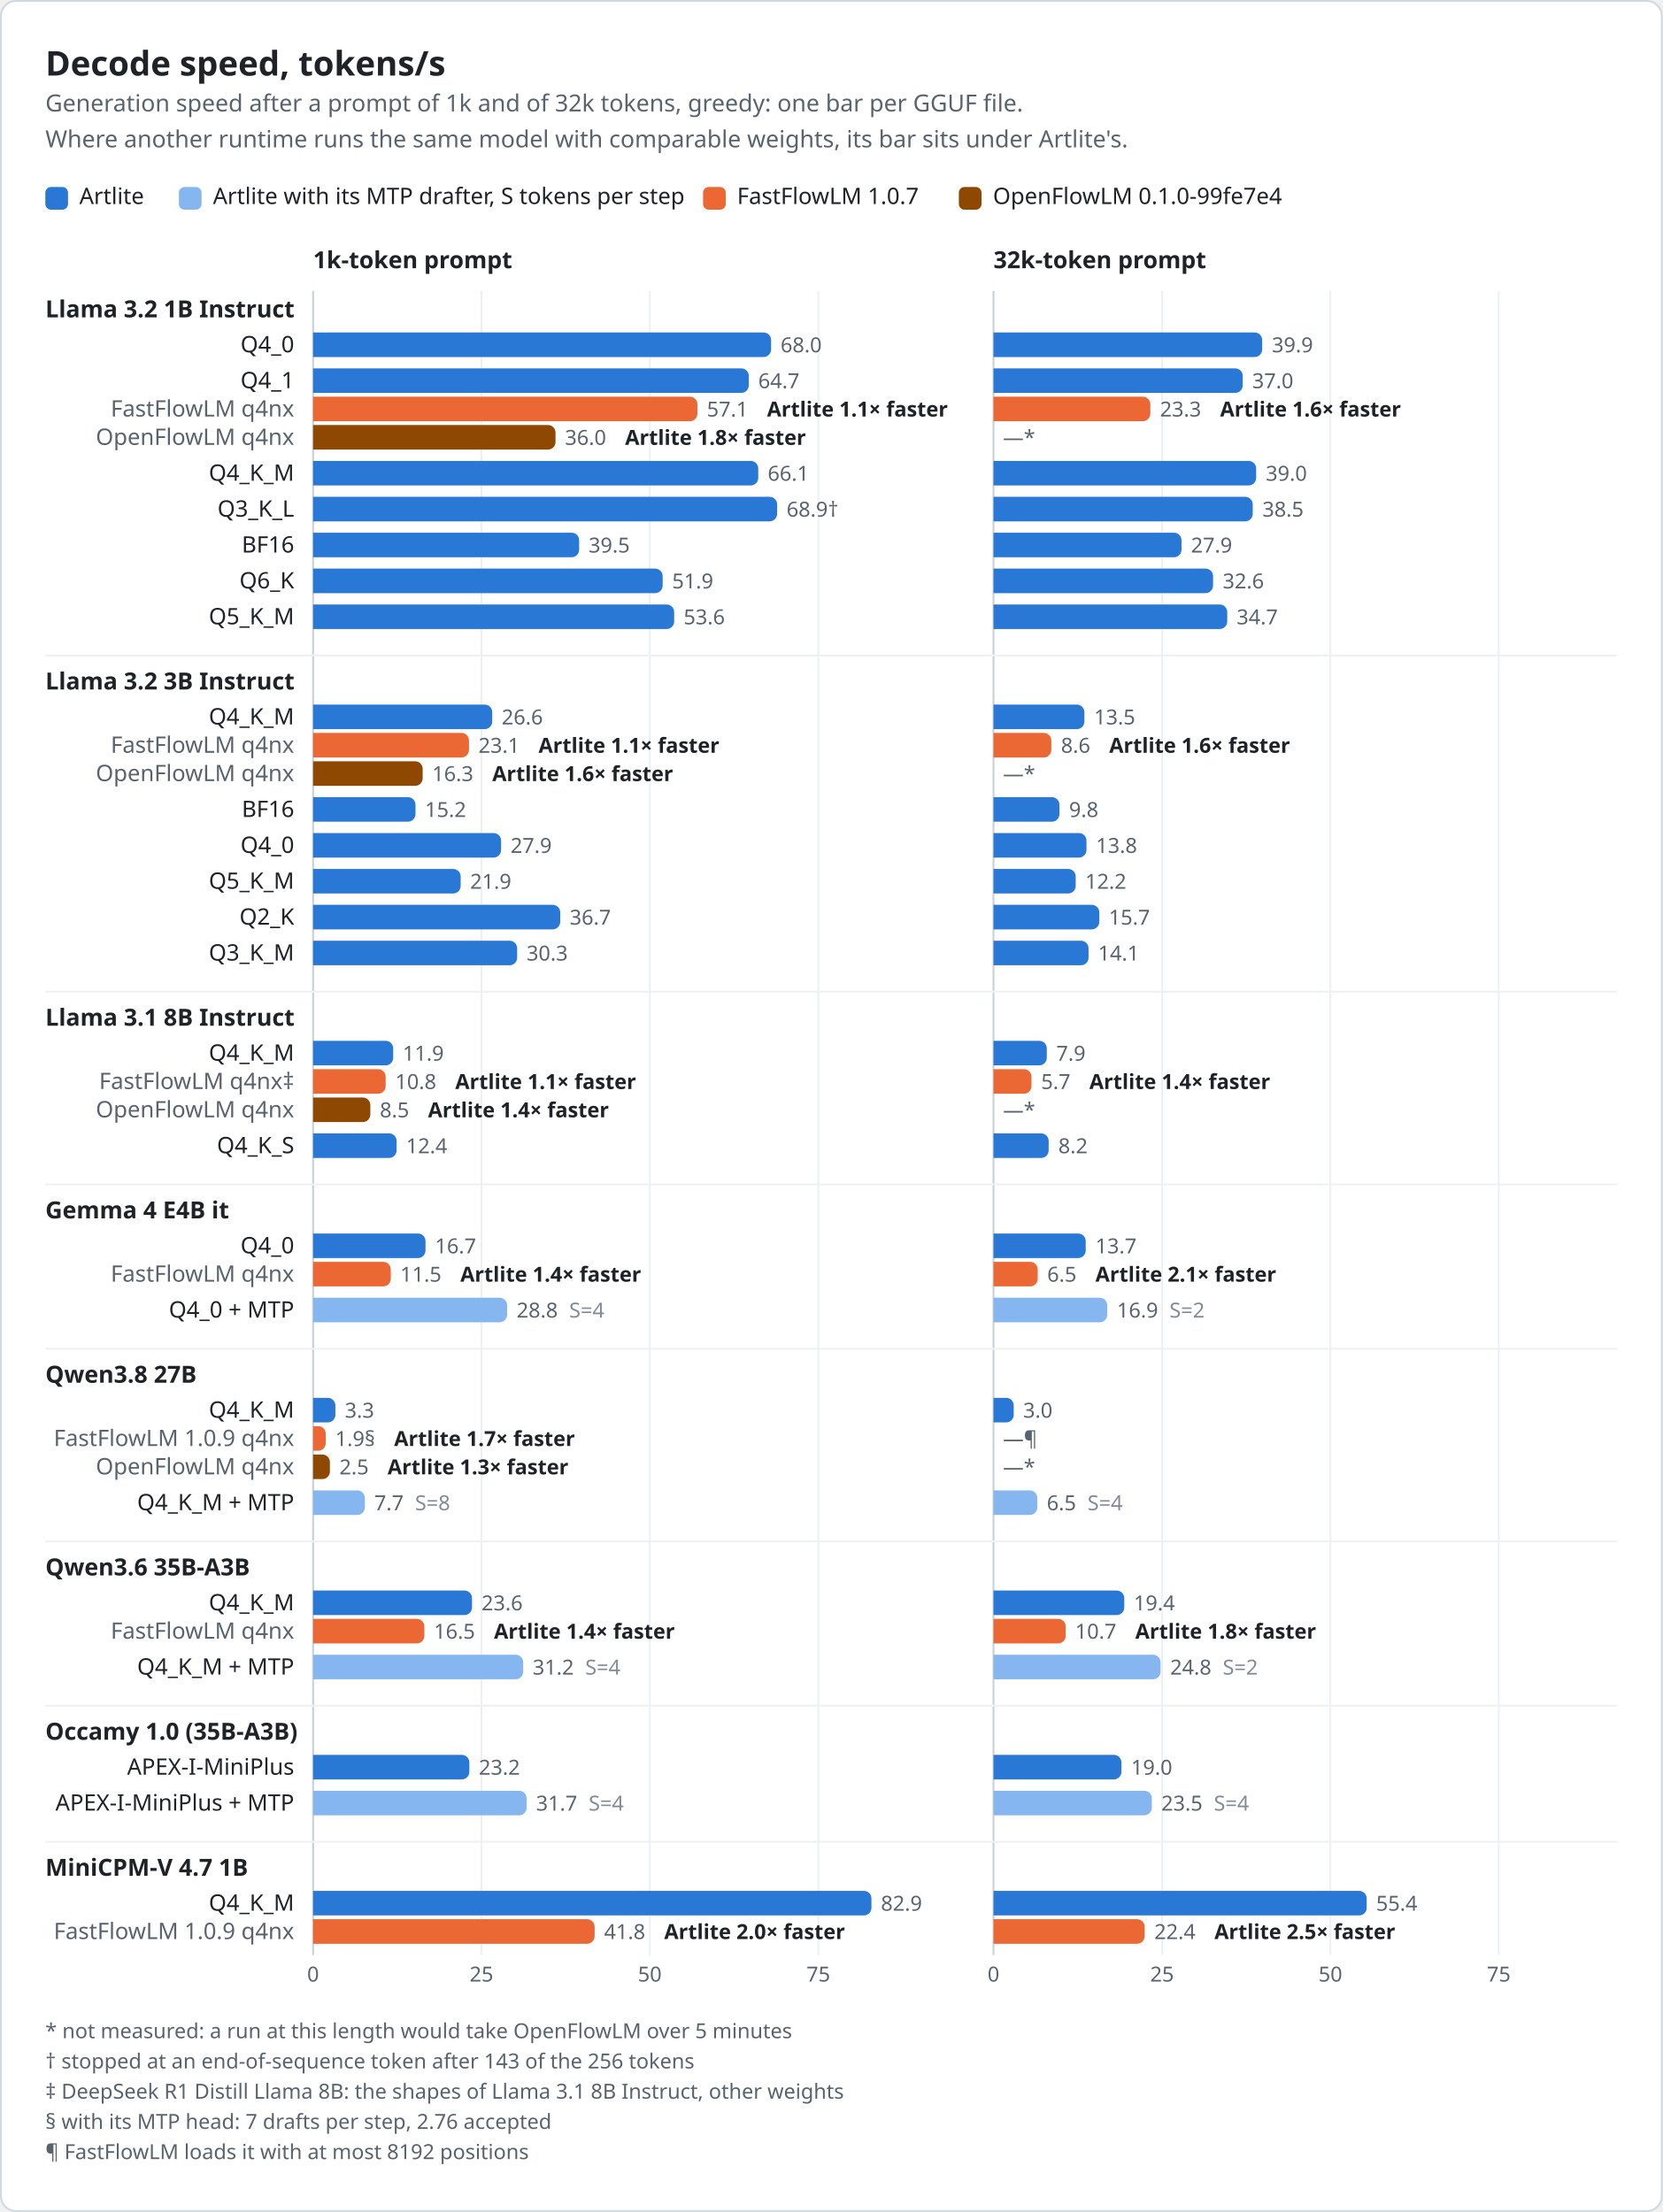
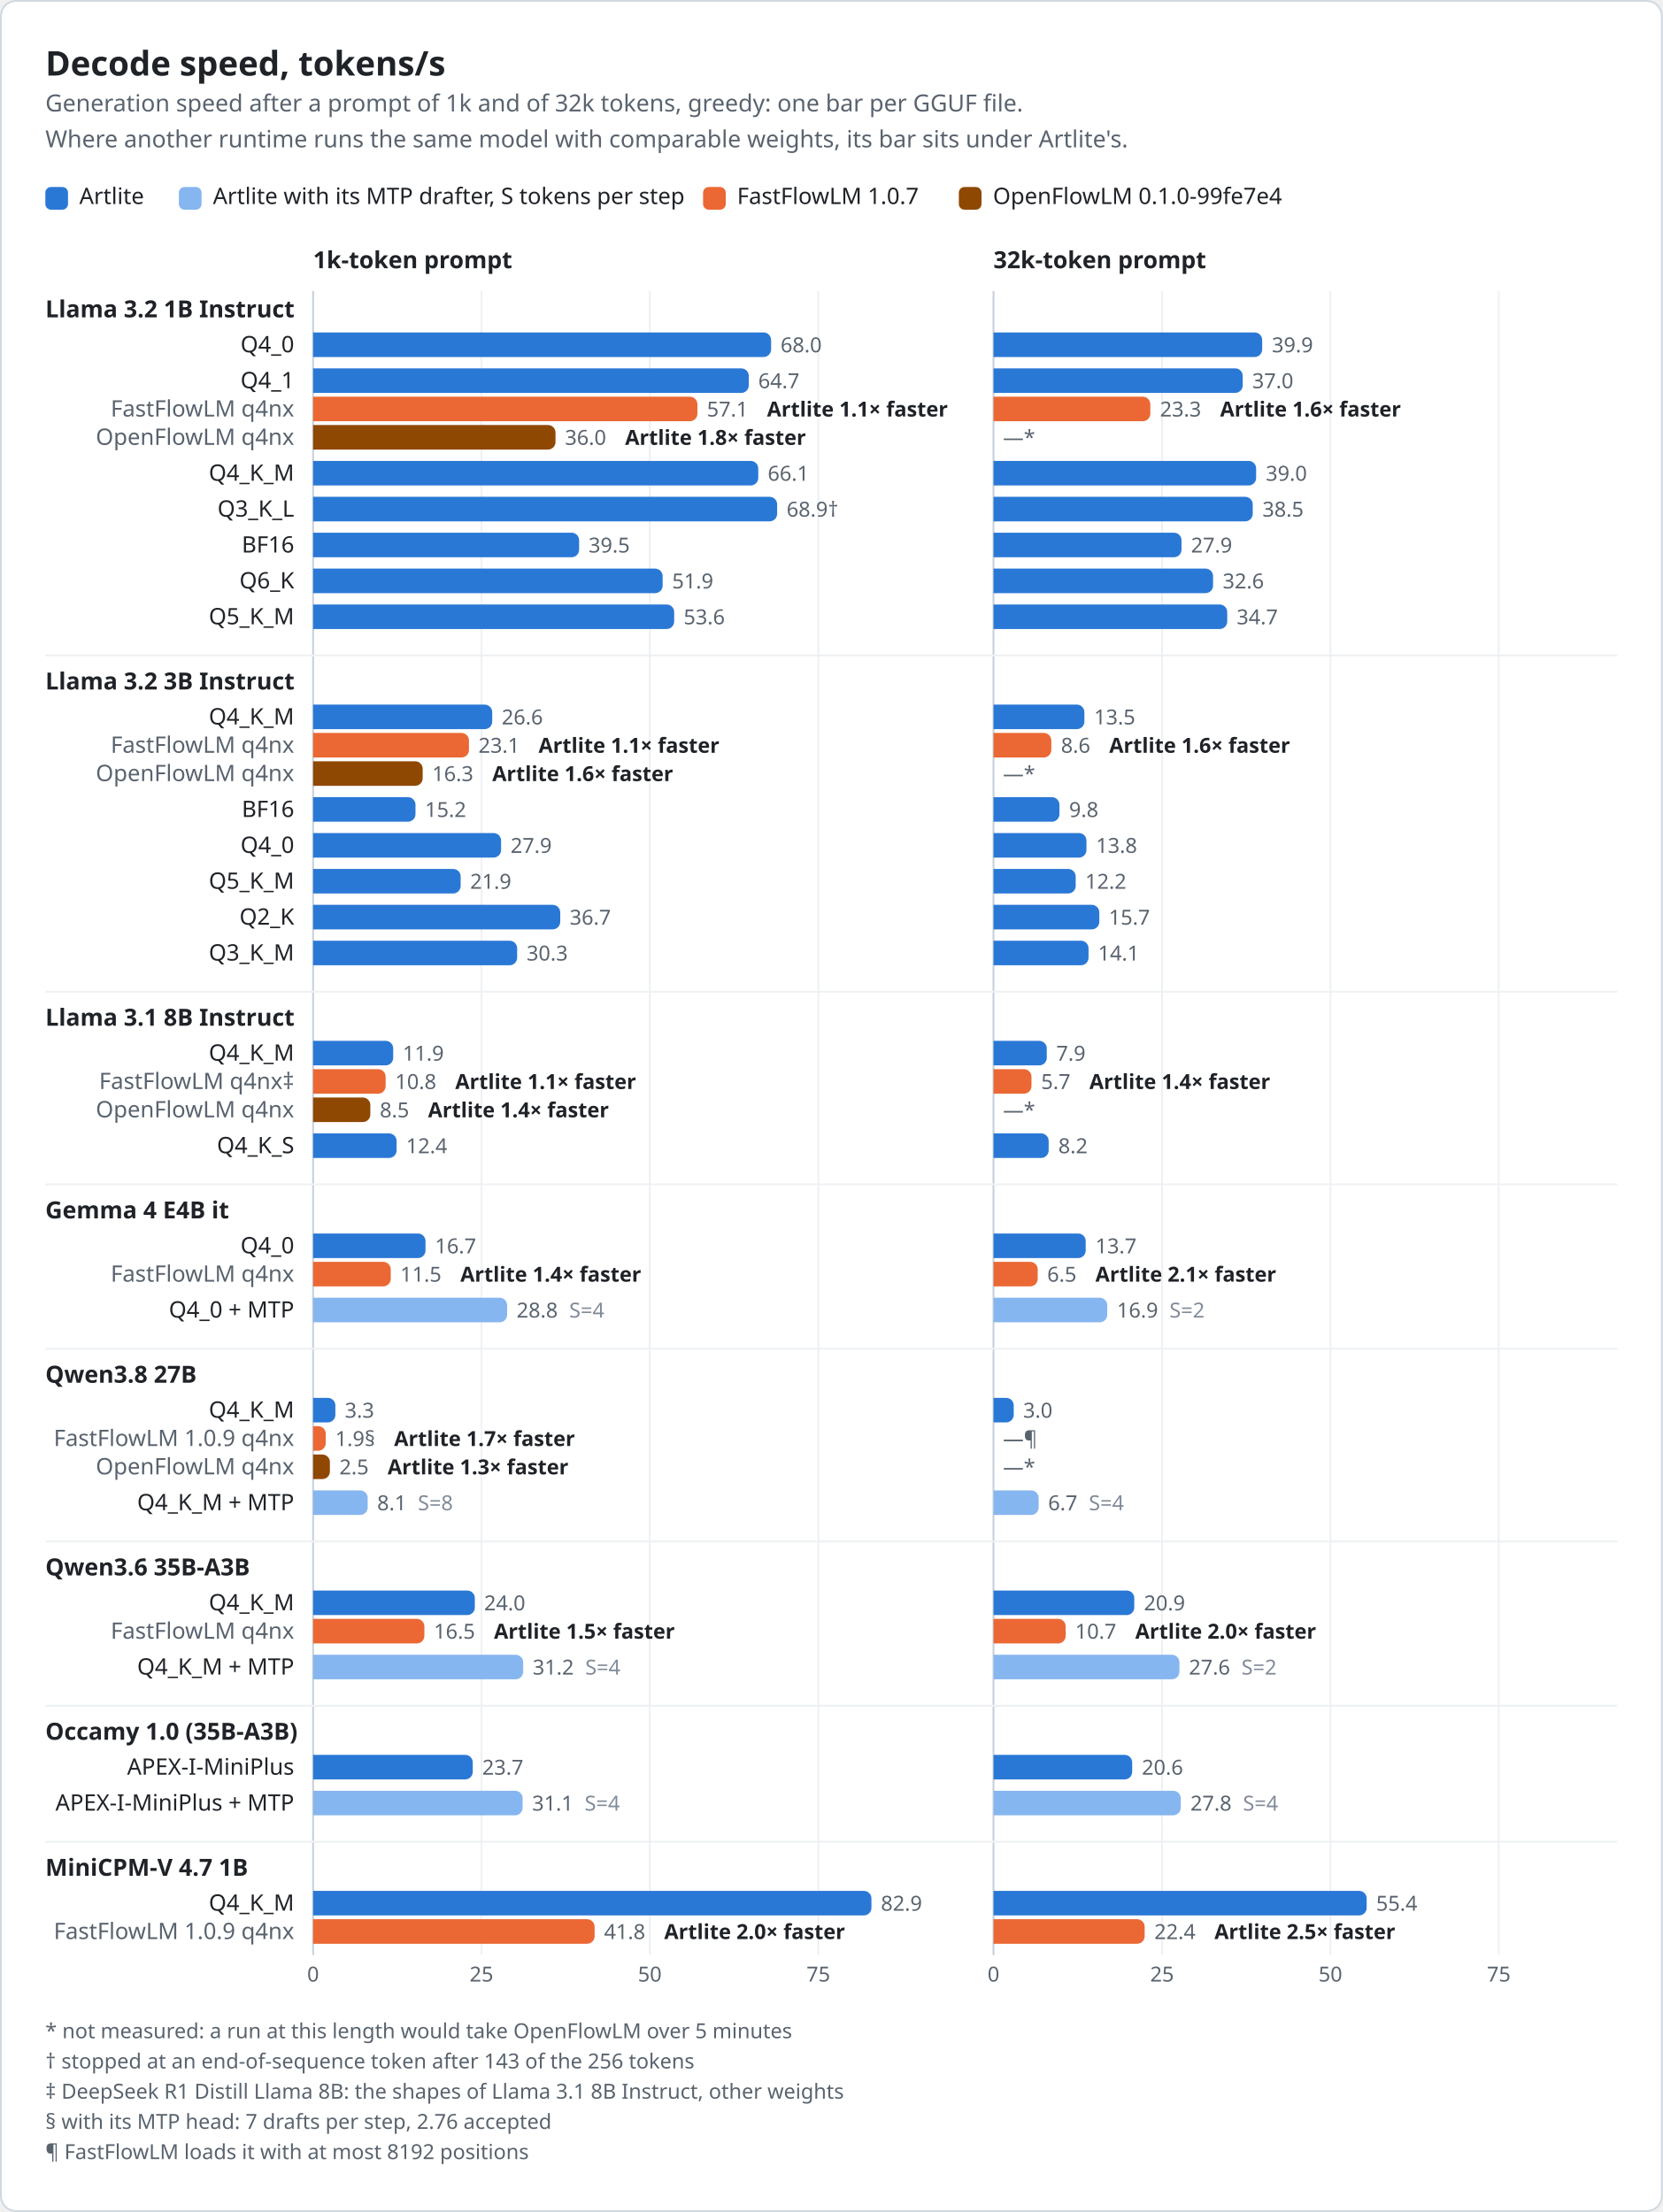
<svg xmlns="http://www.w3.org/2000/svg" width="880" height="1171" viewBox="0 0 880 1171" role="img" aria-labelledby="t d">
  <style>text{font-family:-apple-system, BlinkMacSystemFont, "Segoe UI", "Noto Sans", Helvetica, Arial, sans-serif;font-size:11px;fill:#59636e;font-variant-numeric:tabular-nums}.title{font-size:18px;font-weight:600;fill:#1f2328}.sub{font-size:12.5px}.h{font-size:12.5px;font-weight:600;fill:#1f2328}.lbl{font-size:12px;fill:#1f2328}.lbl2{font-size:12px}.strong{font-weight:600;fill:#1f2328}.muted{fill:#818b98}.small{font-size:10px}.halo{paint-order:stroke;stroke:#ffffff;stroke-width:3px;stroke-linejoin:round}.grid{stroke:#eef1f4}.axis{stroke:#c8d1da}.guide{stroke:#d5dce3}.bracket{stroke:#59636e;fill:none}.ft{fill:#86b6ef}.detail{font-size:12px;font-weight:400;fill:#59636e}.tile{fill:#eef1f4;stroke:#59636e;stroke-width:1}.cut{stroke:#59636e;stroke-width:.75;fill:none}.f0{fill:#2a78d6}.l0{stroke:#2a78d6;stroke-width:2;fill:none;stroke-linejoin:round;stroke-linecap:round}.d0{fill:#2a78d6;stroke:#ffffff;stroke-width:1.5}.b0{fill:#2a78d6;fill-opacity:.16}.f1{fill:#eb6834}.l1{stroke:#eb6834;stroke-width:2;fill:none;stroke-linejoin:round;stroke-linecap:round}.d1{fill:#eb6834;stroke:#ffffff;stroke-width:1.5}.b1{fill:#eb6834;fill-opacity:.16}.f2{fill:#1baf7a}.l2{stroke:#1baf7a;stroke-width:2;fill:none;stroke-linejoin:round;stroke-linecap:round}.d2{fill:#1baf7a;stroke:#ffffff;stroke-width:1.5}.b2{fill:#1baf7a;fill-opacity:.16}.f3{fill:#8f4801}.l3{stroke:#8f4801;stroke-width:2;fill:none;stroke-linejoin:round;stroke-linecap:round}.d3{fill:#8f4801;stroke:#ffffff;stroke-width:1.5}.b3{fill:#8f4801;fill-opacity:.16}</style>
  <rect x="0.5" y="0.5" width="879" height="1170" rx="8" fill="#ffffff" stroke="#d1d9e0" />
  <text x="24.0" y="40.0" class="title">Decode speed, tokens/s</text>
  <text x="24.0" y="59.0" class="sub">Generation speed after a prompt of 1k and of 32k tokens, greedy: one bar per GGUF file.</text>
  <text x="24.0" y="78.0" class="sub">Where another runtime runs the same model with comparable weights, its bar sits under Artlite's.</text>
  <rect x="24" y="99" width="12" height="12" rx="3" class="f0" />
  <text x="42.0" y="108.0" class="lbl">Artlite</text>
  <rect x="94.672" y="99" width="12" height="12" rx="3" class="ft" />
  <text x="112.7" y="108.0" class="lbl">Artlite with its MTP drafter, S tokens per step</text>
  <rect x="372.092" y="99" width="12" height="12" rx="3" class="f1" />
  <text x="390.1" y="108.0" class="lbl">FastFlowLM 1.0.7</text>
  <rect x="507.456" y="99" width="12" height="12" rx="3" class="f3" />
  <text x="525.5" y="108.0" class="lbl">OpenFlowLM 0.1.0-99fe7e4</text>
  <text x="165.7" y="142.0" class="h">1k-token prompt</text>
  <text x="525.8" y="142.0" class="h">32k-token prompt</text>
  <line x1="165.7" y1="154.0" x2="165.7" y2="1035.0" class="axis" />
  <text x="165.7" y="1049.0" text-anchor="middle">0</text>
  <line x1="254.8" y1="154.0" x2="254.8" y2="1035.0" class="grid" />
  <text x="254.8" y="1049.0" text-anchor="middle">25</text>
  <line x1="343.9" y1="154.0" x2="343.9" y2="1035.0" class="grid" />
  <text x="343.9" y="1049.0" text-anchor="middle">50</text>
  <line x1="433.1" y1="154.0" x2="433.1" y2="1035.0" class="grid" />
  <text x="433.1" y="1049.0" text-anchor="middle">75</text>
  <line x1="525.8" y1="154.0" x2="525.8" y2="1035.0" class="axis" />
  <text x="525.8" y="1049.0" text-anchor="middle">0</text>
  <line x1="615.0" y1="154.0" x2="615.0" y2="1035.0" class="grid" />
  <text x="615.0" y="1049.0" text-anchor="middle">25</text>
  <line x1="704.1" y1="154.0" x2="704.1" y2="1035.0" class="grid" />
  <text x="704.1" y="1049.0" text-anchor="middle">50</text>
  <line x1="793.2" y1="154.0" x2="793.2" y2="1035.0" class="grid" />
  <text x="793.2" y="1049.0" text-anchor="middle">75</text>
  <text x="24" y="168.0" class="h">Llama 3.2 1B Instruct</text>
  <text x="155.7" y="186.5" text-anchor="end" class="lbl">Q4_0</text>
  <path d="M165.7,176.0h238.4a4.0,4.0 0 0 1 4.0,4.0v5.0a4.0,4.0 0 0 1 -4.0,4.0h-238.4z" class="f0" />
  <text x="413.1" y="186.5">68.0</text>
  <path d="M525.8,176.0h138.2a4.0,4.0 0 0 1 4.0,4.0v5.0a4.0,4.0 0 0 1 -4.0,4.0h-138.2z" class="f0" />
  <text x="673.1" y="186.5">39.9</text>
  <text x="155.7" y="205.5" text-anchor="end" class="lbl">Q4_1</text>
  <path d="M165.7,195.0h226.6a4.0,4.0 0 0 1 4.0,4.0v5.0a4.0,4.0 0 0 1 -4.0,4.0h-226.6z" class="f0" />
  <text x="401.3" y="205.5">64.7</text>
  <path d="M525.8,195.0h127.9a4.0,4.0 0 0 1 4.0,4.0v5.0a4.0,4.0 0 0 1 -4.0,4.0h-127.9z" class="f0" />
  <text x="662.7" y="205.5">37.0</text>
  <text x="155.7" y="220.5" text-anchor="end" class="lbl2">FastFlowLM q4nx</text>
  <path d="M165.7,210.0h199.4a4.0,4.0 0 0 1 4.0,4.0v5.0a4.0,4.0 0 0 1 -4.0,4.0h-199.4z" class="f1" />
  <text x="374.1" y="220.5">57.1<tspan dx="10" class="strong">Artlite 1.1× faster</tspan>
  </text>
  <path d="M525.8,210.0h79.0a4.0,4.0 0 0 1 4.0,4.0v5.0a4.0,4.0 0 0 1 -4.0,4.0h-79.0z" class="f1" />
  <text x="613.9" y="220.5">23.3<tspan dx="10" class="strong">Artlite 1.6× faster</tspan>
  </text>
  <text x="155.7" y="235.5" text-anchor="end" class="lbl2">OpenFlowLM q4nx</text>
  <path d="M165.7,225.0h124.3a4.0,4.0 0 0 1 4.0,4.0v5.0a4.0,4.0 0 0 1 -4.0,4.0h-124.3z" class="f3" />
  <text x="299.0" y="235.5">36.0<tspan dx="10" class="strong">Artlite 1.8× faster</tspan>
  </text>
  <text x="530.8" y="235.5">—*</text>
  <text x="155.7" y="254.5" text-anchor="end" class="lbl">Q4_K_M</text>
  <path d="M165.7,244.0h231.6a4.0,4.0 0 0 1 4.0,4.0v5.0a4.0,4.0 0 0 1 -4.0,4.0h-231.6z" class="f0" />
  <text x="406.3" y="254.5">66.1</text>
  <path d="M525.8,244.0h135.0a4.0,4.0 0 0 1 4.0,4.0v5.0a4.0,4.0 0 0 1 -4.0,4.0h-135.0z" class="f0" />
  <text x="669.9" y="254.5">39.0</text>
  <text x="155.7" y="273.5" text-anchor="end" class="lbl">Q3_K_L</text>
  <path d="M165.7,263.0h241.6a4.0,4.0 0 0 1 4.0,4.0v5.0a4.0,4.0 0 0 1 -4.0,4.0h-241.6z" class="f0" />
  <text x="416.3" y="273.5">68.9†</text>
  <path d="M525.8,263.0h133.2a4.0,4.0 0 0 1 4.0,4.0v5.0a4.0,4.0 0 0 1 -4.0,4.0h-133.2z" class="f0" />
  <text x="668.1" y="273.5">38.5</text>
  <text x="155.7" y="292.5" text-anchor="end" class="lbl">BF16</text>
  <path d="M165.7,282.0h136.8a4.0,4.0 0 0 1 4.0,4.0v5.0a4.0,4.0 0 0 1 -4.0,4.0h-136.8z" class="f0" />
  <text x="311.5" y="292.5">39.5</text>
  <path d="M525.8,282.0h95.5a4.0,4.0 0 0 1 4.0,4.0v5.0a4.0,4.0 0 0 1 -4.0,4.0h-95.5z" class="f0" />
  <text x="630.3" y="292.5">27.9</text>
  <text x="155.7" y="311.5" text-anchor="end" class="lbl">Q6_K</text>
  <path d="M165.7,301.0h181.0a4.0,4.0 0 0 1 4.0,4.0v5.0a4.0,4.0 0 0 1 -4.0,4.0h-181.0z" class="f0" />
  <text x="355.7" y="311.5">51.9</text>
  <path d="M525.8,301.0h112.2a4.0,4.0 0 0 1 4.0,4.0v5.0a4.0,4.0 0 0 1 -4.0,4.0h-112.2z" class="f0" />
  <text x="647.1" y="311.5">32.6</text>
  <text x="155.7" y="330.5" text-anchor="end" class="lbl">Q5_K_M</text>
  <path d="M165.7,320.0h187.1a4.0,4.0 0 0 1 4.0,4.0v5.0a4.0,4.0 0 0 1 -4.0,4.0h-187.1z" class="f0" />
  <text x="361.8" y="330.5">53.6</text>
  <path d="M525.8,320.0h119.7a4.0,4.0 0 0 1 4.0,4.0v5.0a4.0,4.0 0 0 1 -4.0,4.0h-119.7z" class="f0" />
  <text x="654.5" y="330.5">34.7</text>
  <line x1="24" y1="347.0" x2="856" y2="347.0" class="grid" />
  <text x="24" y="365.0" class="h">Llama 3.2 3B Instruct</text>
  <text x="155.7" y="383.5" text-anchor="end" class="lbl">Q4_K_M</text>
  <path d="M165.7,373.0h90.8a4.0,4.0 0 0 1 4.0,4.0v5.0a4.0,4.0 0 0 1 -4.0,4.0h-90.8z" class="f0" />
  <text x="265.5" y="383.5">26.6</text>
  <path d="M525.8,373.0h44.1a4.0,4.0 0 0 1 4.0,4.0v5.0a4.0,4.0 0 0 1 -4.0,4.0h-44.1z" class="f0" />
  <text x="579.0" y="383.5">13.5</text>
  <text x="155.7" y="398.5" text-anchor="end" class="lbl2">FastFlowLM q4nx</text>
  <path d="M165.7,388.0h78.5a4.0,4.0 0 0 1 4.0,4.0v5.0a4.0,4.0 0 0 1 -4.0,4.0h-78.5z" class="f1" />
  <text x="253.2" y="398.5">23.1<tspan dx="10" class="strong">Artlite 1.1× faster</tspan>
  </text>
  <path d="M525.8,388.0h26.6a4.0,4.0 0 0 1 4.0,4.0v5.0a4.0,4.0 0 0 1 -4.0,4.0h-26.6z" class="f1" />
  <text x="561.5" y="398.5">8.6<tspan dx="10" class="strong">Artlite 1.6× faster</tspan>
  </text>
  <text x="155.7" y="413.5" text-anchor="end" class="lbl2">OpenFlowLM q4nx</text>
  <path d="M165.7,403.0h54.0a4.0,4.0 0 0 1 4.0,4.0v5.0a4.0,4.0 0 0 1 -4.0,4.0h-54.0z" class="f3" />
  <text x="228.7" y="413.5">16.3<tspan dx="10" class="strong">Artlite 1.6× faster</tspan>
  </text>
  <text x="530.8" y="413.5">—*</text>
  <text x="155.7" y="432.5" text-anchor="end" class="lbl">BF16</text>
  <path d="M165.7,422.0h50.2a4.0,4.0 0 0 1 4.0,4.0v5.0a4.0,4.0 0 0 1 -4.0,4.0h-50.2z" class="f0" />
  <text x="224.9" y="432.5">15.2</text>
  <path d="M525.8,422.0h30.9a4.0,4.0 0 0 1 4.0,4.0v5.0a4.0,4.0 0 0 1 -4.0,4.0h-30.9z" class="f0" />
  <text x="565.8" y="432.5">9.8</text>
  <text x="155.7" y="451.5" text-anchor="end" class="lbl">Q4_0</text>
  <path d="M165.7,441.0h95.5a4.0,4.0 0 0 1 4.0,4.0v5.0a4.0,4.0 0 0 1 -4.0,4.0h-95.5z" class="f0" />
  <text x="270.2" y="451.5">27.9</text>
  <path d="M525.8,441.0h45.2a4.0,4.0 0 0 1 4.0,4.0v5.0a4.0,4.0 0 0 1 -4.0,4.0h-45.2z" class="f0" />
  <text x="580.0" y="451.5">13.8</text>
  <text x="155.7" y="470.5" text-anchor="end" class="lbl">Q5_K_M</text>
  <path d="M165.7,460.0h74.1a4.0,4.0 0 0 1 4.0,4.0v5.0a4.0,4.0 0 0 1 -4.0,4.0h-74.1z" class="f0" />
  <text x="248.8" y="470.5">21.9</text>
  <path d="M525.8,460.0h39.5a4.0,4.0 0 0 1 4.0,4.0v5.0a4.0,4.0 0 0 1 -4.0,4.0h-39.5z" class="f0" />
  <text x="574.3" y="470.5">12.2</text>
  <text x="155.7" y="489.5" text-anchor="end" class="lbl">Q2_K</text>
  <path d="M165.7,479.0h126.8a4.0,4.0 0 0 1 4.0,4.0v5.0a4.0,4.0 0 0 1 -4.0,4.0h-126.8z" class="f0" />
  <text x="301.5" y="489.5">36.7</text>
  <path d="M525.8,479.0h52.0a4.0,4.0 0 0 1 4.0,4.0v5.0a4.0,4.0 0 0 1 -4.0,4.0h-52.0z" class="f0" />
  <text x="586.8" y="489.5">15.7</text>
  <text x="155.7" y="508.5" text-anchor="end" class="lbl">Q3_K_M</text>
  <path d="M165.7,498.0h104.0a4.0,4.0 0 0 1 4.0,4.0v5.0a4.0,4.0 0 0 1 -4.0,4.0h-104.0z" class="f0" />
  <text x="278.7" y="508.5">30.3</text>
  <path d="M525.8,498.0h46.3a4.0,4.0 0 0 1 4.0,4.0v5.0a4.0,4.0 0 0 1 -4.0,4.0h-46.3z" class="f0" />
  <text x="581.1" y="508.5">14.1</text>
  <line x1="24" y1="525.0" x2="856" y2="525.0" class="grid" />
  <text x="24" y="543.0" class="h">Llama 3.1 8B Instruct</text>
  <text x="155.7" y="561.5" text-anchor="end" class="lbl">Q4_K_M</text>
  <path d="M165.7,551.0h38.4a4.0,4.0 0 0 1 4.0,4.0v5.0a4.0,4.0 0 0 1 -4.0,4.0h-38.4z" class="f0" />
  <text x="213.1" y="561.5">11.9</text>
  <path d="M525.8,551.0h24.2a4.0,4.0 0 0 1 4.0,4.0v5.0a4.0,4.0 0 0 1 -4.0,4.0h-24.2z" class="f0" />
  <text x="559.0" y="561.5">7.9</text>
  <text x="155.7" y="576.5" text-anchor="end" class="lbl2">FastFlowLM q4nx‡</text>
  <path d="M165.7,566.0h34.4a4.0,4.0 0 0 1 4.0,4.0v5.0a4.0,4.0 0 0 1 -4.0,4.0h-34.4z" class="f1" />
  <text x="209.1" y="576.5">10.8<tspan dx="10" class="strong">Artlite 1.1× faster</tspan>
  </text>
  <path d="M525.8,566.0h16.1a4.0,4.0 0 0 1 4.0,4.0v5.0a4.0,4.0 0 0 1 -4.0,4.0h-16.1z" class="f1" />
  <text x="551.0" y="576.5">5.7<tspan dx="10" class="strong">Artlite 1.4× faster</tspan>
  </text>
  <text x="155.7" y="591.5" text-anchor="end" class="lbl2">OpenFlowLM q4nx</text>
  <path d="M165.7,581.0h26.3a4.0,4.0 0 0 1 4.0,4.0v5.0a4.0,4.0 0 0 1 -4.0,4.0h-26.3z" class="f3" />
  <text x="201.0" y="591.5">8.5<tspan dx="10" class="strong">Artlite 1.4× faster</tspan>
  </text>
  <text x="530.8" y="591.5">—*</text>
  <text x="155.7" y="610.5" text-anchor="end" class="lbl">Q4_K_S</text>
  <path d="M165.7,600.0h40.2a4.0,4.0 0 0 1 4.0,4.0v5.0a4.0,4.0 0 0 1 -4.0,4.0h-40.2z" class="f0" />
  <text x="214.9" y="610.5">12.4</text>
  <path d="M525.8,600.0h25.2a4.0,4.0 0 0 1 4.0,4.0v5.0a4.0,4.0 0 0 1 -4.0,4.0h-25.2z" class="f0" />
  <text x="560.1" y="610.5">8.2</text>
  <line x1="24" y1="627.0" x2="856" y2="627.0" class="grid" />
  <text x="24" y="645.0" class="h">Gemma 4 E4B it</text>
  <text x="155.7" y="663.5" text-anchor="end" class="lbl">Q4_0</text>
  <path d="M165.7,653.0h55.5a4.0,4.0 0 0 1 4.0,4.0v5.0a4.0,4.0 0 0 1 -4.0,4.0h-55.5z" class="f0" />
  <text x="230.2" y="663.5">16.7</text>
  <path d="M525.8,653.0h44.8a4.0,4.0 0 0 1 4.0,4.0v5.0a4.0,4.0 0 0 1 -4.0,4.0h-44.8z" class="f0" />
  <text x="579.7" y="663.5">13.7</text>
  <text x="155.7" y="678.5" text-anchor="end" class="lbl2">FastFlowLM q4nx</text>
  <path d="M165.7,668.0h37.1a4.0,4.0 0 0 1 4.0,4.0v5.0a4.0,4.0 0 0 1 -4.0,4.0h-37.1z" class="f1" />
  <text x="211.8" y="678.5">11.5<tspan dx="10" class="strong">Artlite 1.4× faster</tspan>
  </text>
  <path d="M525.8,668.0h19.4a4.0,4.0 0 0 1 4.0,4.0v5.0a4.0,4.0 0 0 1 -4.0,4.0h-19.4z" class="f1" />
  <text x="554.2" y="678.5">6.5<tspan dx="10" class="strong">Artlite 2.1× faster</tspan>
  </text>
  <text x="155.7" y="697.5" text-anchor="end" class="lbl">Q4_0 + MTP</text>
  <path d="M165.7,687.0h98.7a4.0,4.0 0 0 1 4.0,4.0v5.0a4.0,4.0 0 0 1 -4.0,4.0h-98.7z" class="ft" />
  <text x="273.4" y="697.5">28.8<tspan dx="6" class="muted">S=4</tspan>
  </text>
  <path d="M525.8,687.0h56.2a4.0,4.0 0 0 1 4.0,4.0v5.0a4.0,4.0 0 0 1 -4.0,4.0h-56.2z" class="ft" />
  <text x="591.1" y="697.5">16.9<tspan dx="6" class="muted">S=2</tspan>
  </text>
  <line x1="24" y1="714.0" x2="856" y2="714.0" class="grid" />
  <text x="24" y="732.0" class="h">Qwen3.8 27B</text>
  <text x="155.7" y="750.5" text-anchor="end" class="lbl">Q4_K_M</text>
  <path d="M165.7,740.0h7.8a4.0,4.0 0 0 1 4.0,4.0v5.0a4.0,4.0 0 0 1 -4.0,4.0h-7.8z" class="f0" />
  <text x="182.5" y="750.5">3.3</text>
  <path d="M525.8,740.0h6.7a4.0,4.0 0 0 1 4.0,4.0v5.0a4.0,4.0 0 0 1 -4.0,4.0h-6.7z" class="f0" />
  <text x="541.5" y="750.5">3.0</text>
  <text x="155.7" y="765.5" text-anchor="end" class="lbl2">FastFlowLM 1.0.9 q4nx</text>
  <path d="M165.7,755.0h2.7a4.0,4.0 0 0 1 4.0,4.0v5.0a4.0,4.0 0 0 1 -4.0,4.0h-2.7z" class="f1" />
  <text x="177.4" y="765.5">1.9§<tspan dx="10" class="strong">Artlite 1.7× faster</tspan>
  </text>
  <text x="530.8" y="765.5">—¶</text>
  <text x="155.7" y="780.5" text-anchor="end" class="lbl2">OpenFlowLM q4nx</text>
  <path d="M165.7,770.0h4.9a4.0,4.0 0 0 1 4.0,4.0v5.0a4.0,4.0 0 0 1 -4.0,4.0h-4.9z" class="f3" />
  <text x="179.6" y="780.5">2.5<tspan dx="10" class="strong">Artlite 1.3× faster</tspan>
  </text>
  <text x="530.8" y="780.5">—*</text>
  <text x="155.7" y="799.5" text-anchor="end" class="lbl">Q4_K_M + MTP</text>
-   <path d="M165.7,789.0h23.4a4.0,4.0 0 0 1 4.0,4.0v5.0a4.0,4.0 0 0 1 -4.0,4.0h-23.4z" class="ft" />
-   <text x="198.1" y="799.5">7.7<tspan dx="6" class="muted">S=8</tspan>
-   </text>
-   <path d="M525.8,789.0h19.2a4.0,4.0 0 0 1 4.0,4.0v5.0a4.0,4.0 0 0 1 -4.0,4.0h-19.2z" class="ft" />
-   <text x="554.0" y="799.5">6.5<tspan dx="6" class="muted">S=4</tspan>
+   <path d="M165.7,789.0h24.9a4.0,4.0 0 0 1 4.0,4.0v5.0a4.0,4.0 0 0 1 -4.0,4.0h-24.9z" class="ft" />
+   <text x="199.6" y="799.5">8.1<tspan dx="6" class="muted">S=8</tspan>
+   </text>
+   <path d="M525.8,789.0h19.9a4.0,4.0 0 0 1 4.0,4.0v5.0a4.0,4.0 0 0 1 -4.0,4.0h-19.9z" class="ft" />
+   <text x="554.7" y="799.5">6.7<tspan dx="6" class="muted">S=4</tspan>
  </text>
  <line x1="24" y1="816.0" x2="856" y2="816.0" class="grid" />
  <text x="24" y="834.0" class="h">Qwen3.6 35B-A3B</text>
  <text x="155.7" y="852.5" text-anchor="end" class="lbl">Q4_K_M</text>
-   <path d="M165.7,842.0h80.1a4.0,4.0 0 0 1 4.0,4.0v5.0a4.0,4.0 0 0 1 -4.0,4.0h-80.1z" class="f0" />
-   <text x="254.8" y="852.5">23.6</text>
-   <path d="M525.8,842.0h65.2a4.0,4.0 0 0 1 4.0,4.0v5.0a4.0,4.0 0 0 1 -4.0,4.0h-65.2z" class="f0" />
-   <text x="600.0" y="852.5">19.4</text>
+   <path d="M165.7,842.0h81.6a4.0,4.0 0 0 1 4.0,4.0v5.0a4.0,4.0 0 0 1 -4.0,4.0h-81.6z" class="f0" />
+   <text x="256.2" y="852.5">24.0</text>
+   <path d="M525.8,842.0h70.5a4.0,4.0 0 0 1 4.0,4.0v5.0a4.0,4.0 0 0 1 -4.0,4.0h-70.5z" class="f0" />
+   <text x="605.4" y="852.5">20.9</text>
  <text x="155.7" y="867.5" text-anchor="end" class="lbl2">FastFlowLM q4nx</text>
  <path d="M165.7,857.0h54.9a4.0,4.0 0 0 1 4.0,4.0v5.0a4.0,4.0 0 0 1 -4.0,4.0h-54.9z" class="f1" />
-   <text x="229.6" y="867.5">16.5<tspan dx="10" class="strong">Artlite 1.4× faster</tspan>
+   <text x="229.6" y="867.5">16.5<tspan dx="10" class="strong">Artlite 1.5× faster</tspan>
  </text>
  <path d="M525.8,857.0h34.2a4.0,4.0 0 0 1 4.0,4.0v5.0a4.0,4.0 0 0 1 -4.0,4.0h-34.2z" class="f1" />
-   <text x="569.0" y="867.5">10.7<tspan dx="10" class="strong">Artlite 1.8× faster</tspan>
+   <text x="569.0" y="867.5">10.7<tspan dx="10" class="strong">Artlite 2.0× faster</tspan>
  </text>
  <text x="155.7" y="886.5" text-anchor="end" class="lbl">Q4_K_M + MTP</text>
  <path d="M165.7,876.0h107.2a4.0,4.0 0 0 1 4.0,4.0v5.0a4.0,4.0 0 0 1 -4.0,4.0h-107.2z" class="ft" />
  <text x="281.9" y="886.5">31.2<tspan dx="6" class="muted">S=4</tspan>
  </text>
-   <path d="M525.8,876.0h84.4a4.0,4.0 0 0 1 4.0,4.0v5.0a4.0,4.0 0 0 1 -4.0,4.0h-84.4z" class="ft" />
-   <text x="619.3" y="886.5">24.8<tspan dx="6" class="muted">S=2</tspan>
+   <path d="M525.8,876.0h94.4a4.0,4.0 0 0 1 4.0,4.0v5.0a4.0,4.0 0 0 1 -4.0,4.0h-94.4z" class="ft" />
+   <text x="629.2" y="886.5">27.6<tspan dx="6" class="muted">S=2</tspan>
  </text>
  <line x1="24" y1="903.0" x2="856" y2="903.0" class="grid" />
  <text x="24" y="921.0" class="h">Occamy 1.0 (35B-A3B)</text>
  <text x="155.7" y="939.5" text-anchor="end" class="lbl">APEX-I-MiniPlus</text>
-   <path d="M165.7,929.0h78.7a4.0,4.0 0 0 1 4.0,4.0v5.0a4.0,4.0 0 0 1 -4.0,4.0h-78.7z" class="f0" />
-   <text x="253.4" y="939.5">23.2</text>
-   <path d="M525.8,929.0h63.7a4.0,4.0 0 0 1 4.0,4.0v5.0a4.0,4.0 0 0 1 -4.0,4.0h-63.7z" class="f0" />
-   <text x="598.6" y="939.5">19.0</text>
+   <path d="M165.7,929.0h80.5a4.0,4.0 0 0 1 4.0,4.0v5.0a4.0,4.0 0 0 1 -4.0,4.0h-80.5z" class="f0" />
+   <text x="255.2" y="939.5">23.7</text>
+   <path d="M525.8,929.0h69.4a4.0,4.0 0 0 1 4.0,4.0v5.0a4.0,4.0 0 0 1 -4.0,4.0h-69.4z" class="f0" />
+   <text x="604.3" y="939.5">20.6</text>
  <text x="155.7" y="958.5" text-anchor="end" class="lbl">APEX-I-MiniPlus + MTP</text>
-   <path d="M165.7,948.0h109.0a4.0,4.0 0 0 1 4.0,4.0v5.0a4.0,4.0 0 0 1 -4.0,4.0h-109.0z" class="ft" />
-   <text x="283.7" y="958.5">31.7<tspan dx="6" class="muted">S=4</tspan>
-   </text>
-   <path d="M525.8,948.0h79.8a4.0,4.0 0 0 1 4.0,4.0v5.0a4.0,4.0 0 0 1 -4.0,4.0h-79.8z" class="ft" />
-   <text x="614.6" y="958.5">23.5<tspan dx="6" class="muted">S=4</tspan>
+   <path d="M165.7,948.0h106.9a4.0,4.0 0 0 1 4.0,4.0v5.0a4.0,4.0 0 0 1 -4.0,4.0h-106.9z" class="ft" />
+   <text x="281.6" y="958.5">31.1<tspan dx="6" class="muted">S=4</tspan>
+   </text>
+   <path d="M525.8,948.0h95.1a4.0,4.0 0 0 1 4.0,4.0v5.0a4.0,4.0 0 0 1 -4.0,4.0h-95.1z" class="ft" />
+   <text x="630.0" y="958.5">27.8<tspan dx="6" class="muted">S=4</tspan>
  </text>
  <line x1="24" y1="975.0" x2="856" y2="975.0" class="grid" />
  <text x="24" y="993.0" class="h">MiniCPM-V 4.7 1B</text>
  <text x="155.7" y="1011.5" text-anchor="end" class="lbl">Q4_K_M</text>
  <path d="M165.7,1001.0h291.5a4.0,4.0 0 0 1 4.0,4.0v5.0a4.0,4.0 0 0 1 -4.0,4.0h-291.5z" class="f0" />
  <text x="466.2" y="1011.5">82.9</text>
  <path d="M525.8,1001.0h193.5a4.0,4.0 0 0 1 4.0,4.0v5.0a4.0,4.0 0 0 1 -4.0,4.0h-193.5z" class="f0" />
  <text x="728.3" y="1011.5">55.4</text>
  <text x="155.7" y="1026.5" text-anchor="end" class="lbl2">FastFlowLM 1.0.9 q4nx</text>
  <path d="M165.7,1016.0h145.0a4.0,4.0 0 0 1 4.0,4.0v5.0a4.0,4.0 0 0 1 -4.0,4.0h-145.0z" class="f1" />
  <text x="319.7" y="1026.5">41.8<tspan dx="10" class="strong">Artlite 2.0× faster</tspan>
  </text>
  <path d="M525.8,1016.0h76.0a4.0,4.0 0 0 1 4.0,4.0v5.0a4.0,4.0 0 0 1 -4.0,4.0h-76.0z" class="f1" />
  <text x="610.9" y="1026.5">22.4<tspan dx="10" class="strong">Artlite 2.5× faster</tspan>
  </text>
  <text x="24.0" y="1079.0">* not measured: a run at this length would take OpenFlowLM over 5 minutes</text>
  <text x="24.0" y="1095.0">† stopped at an end-of-sequence token after 143 of the 256 tokens</text>
  <text x="24.0" y="1111.0">‡ DeepSeek R1 Distill Llama 8B: the shapes of Llama 3.1 8B Instruct, other weights</text>
  <text x="24.0" y="1127.0">§ with its MTP head: 7 drafts per step, 2.76 accepted</text>
  <text x="24.0" y="1143.0">¶ FastFlowLM loads it with at most 8192 positions</text>
</svg>
